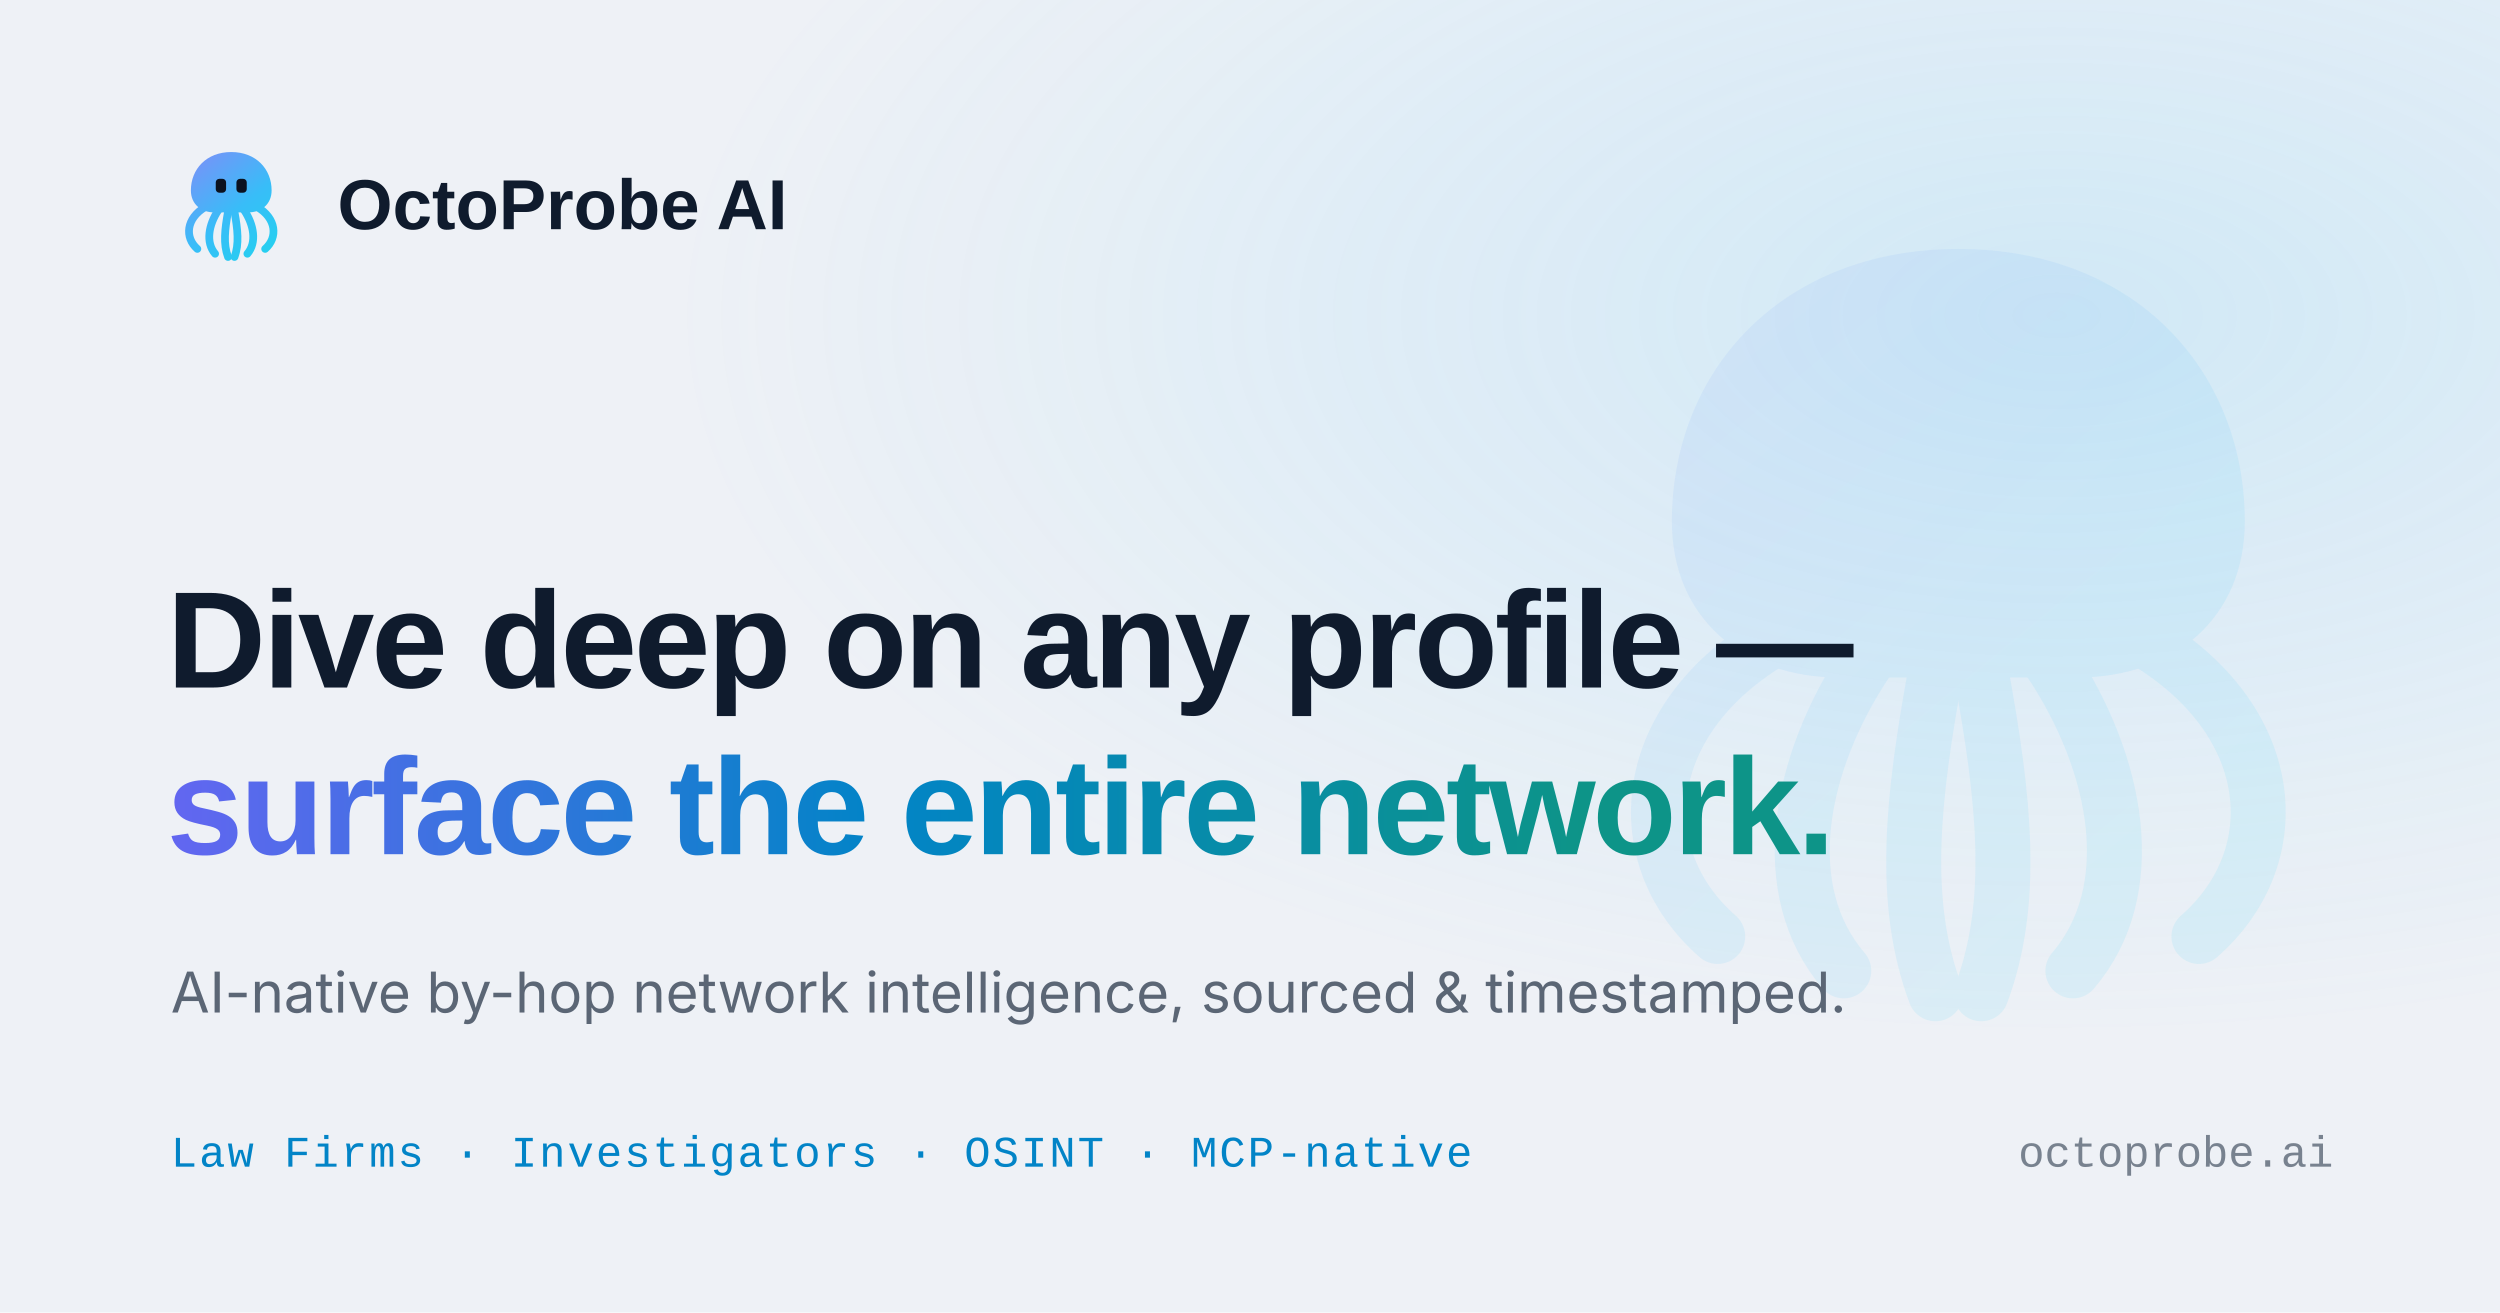
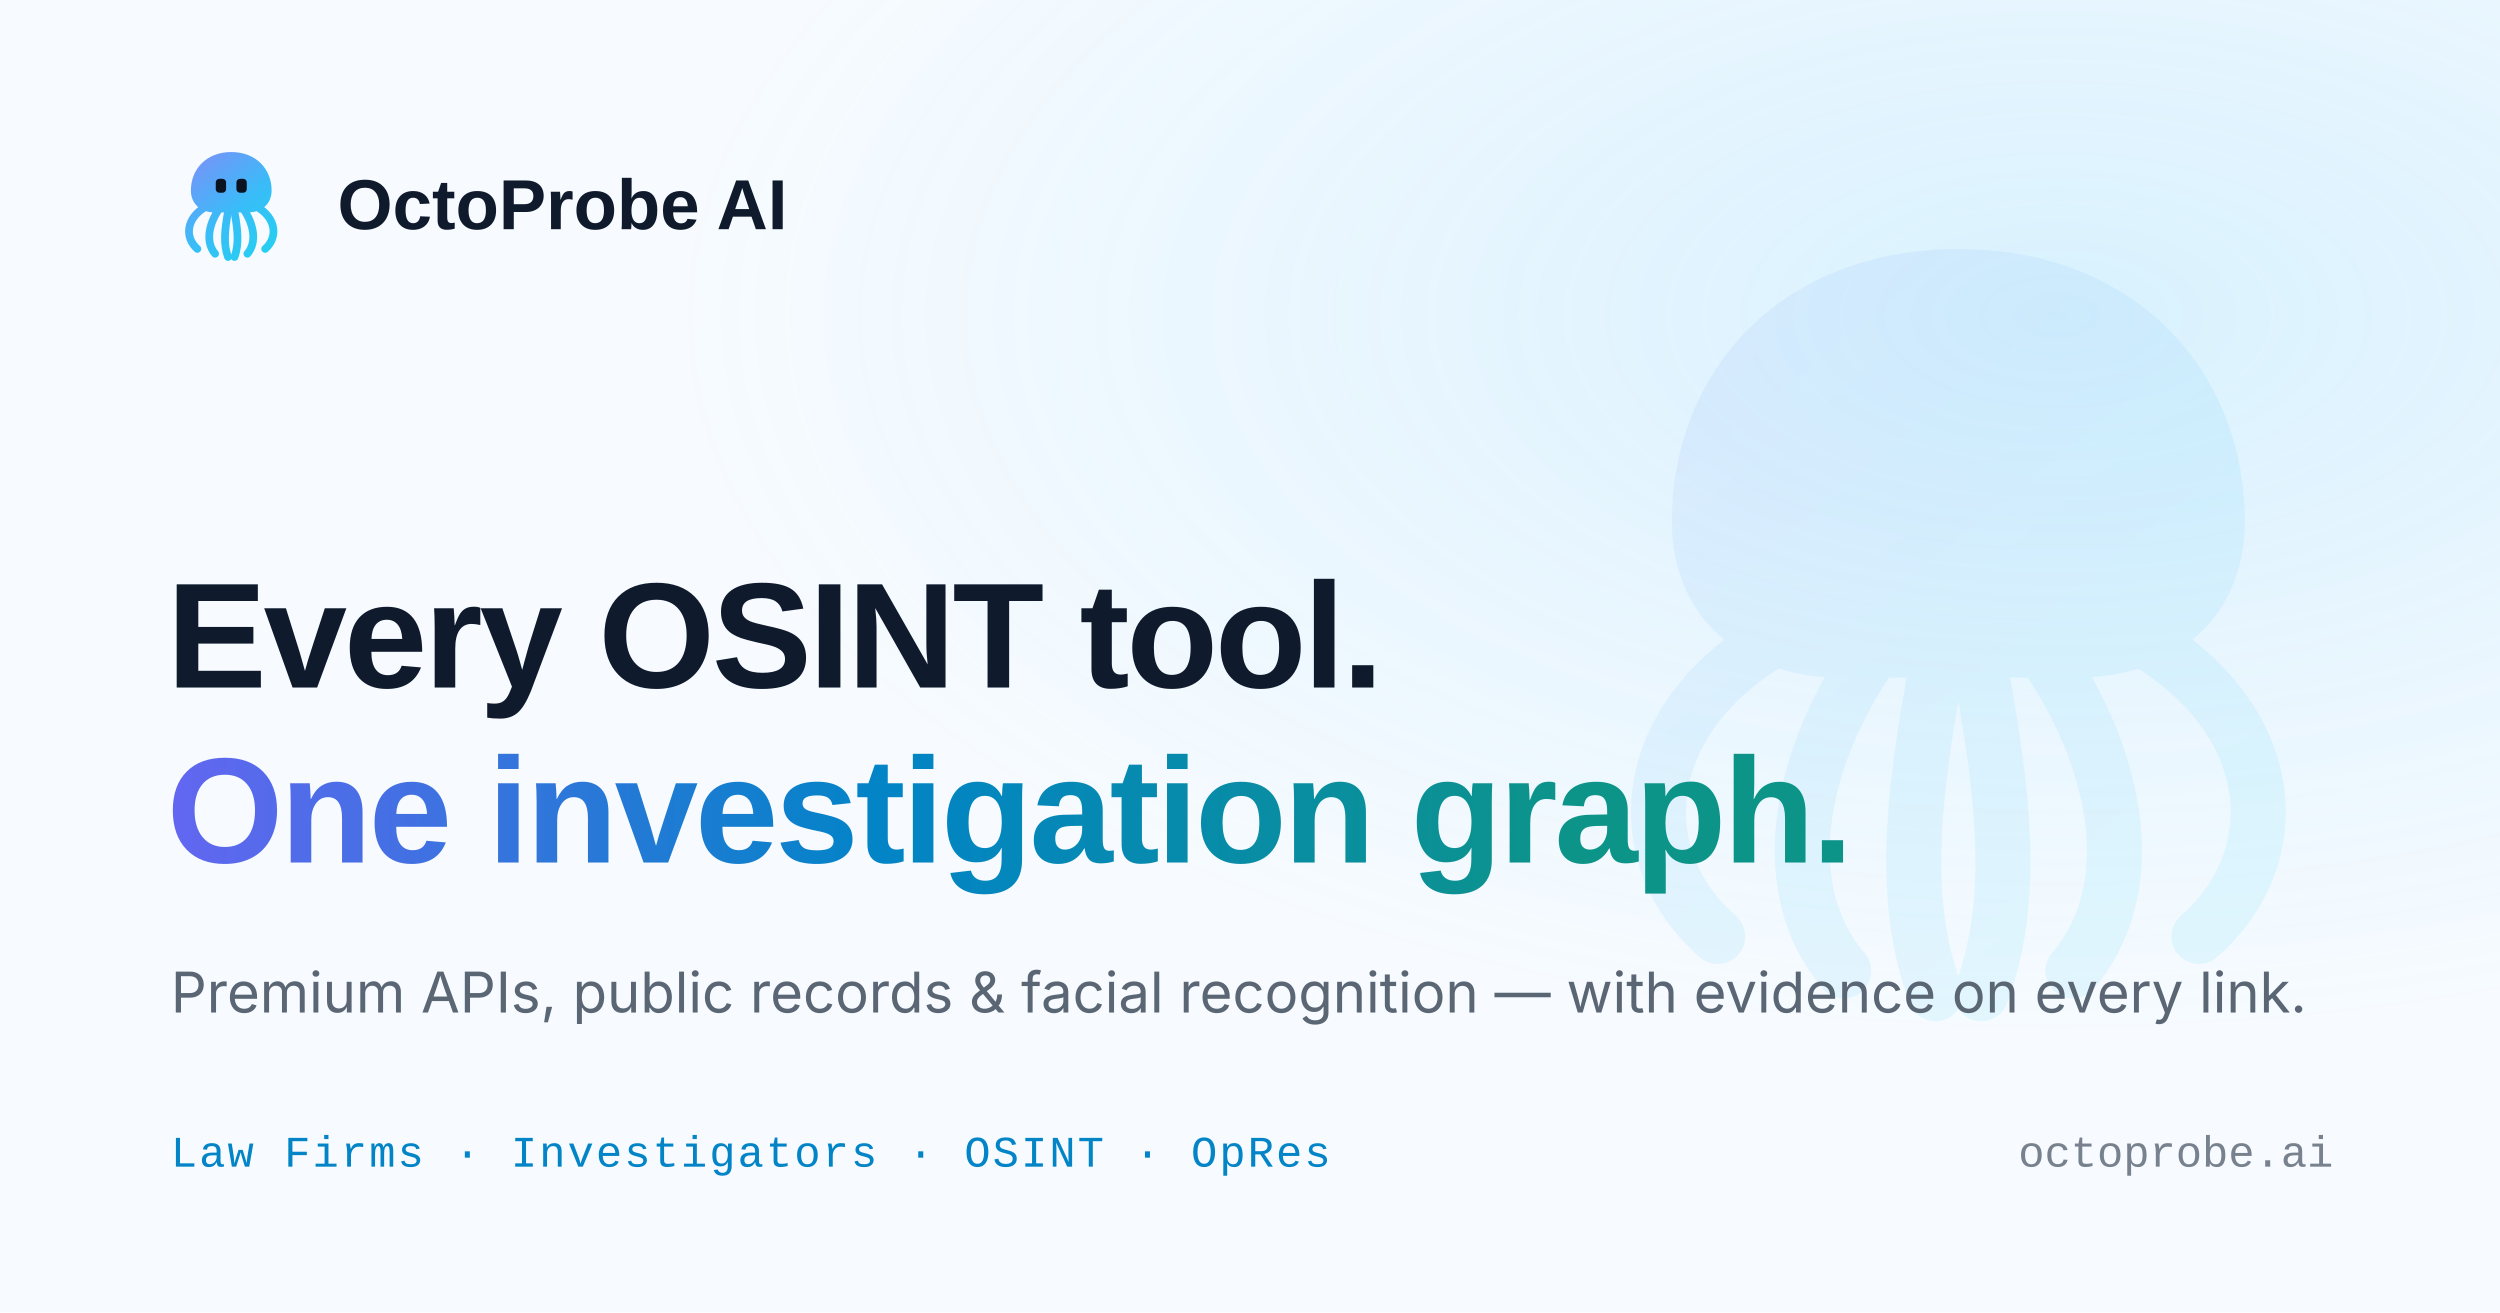
<svg xmlns="http://www.w3.org/2000/svg" viewBox="0 0 1200 630" width="1200" height="630" fill="none">
  <defs>
    <linearGradient id="g1" x1="6" y1="4" x2="34" y2="38" gradientUnits="userSpaceOnUse">
      <stop offset="0" stop-color="#818cf8" />
      <stop offset=".55" stop-color="#38bdf8" />
      <stop offset="1" stop-color="#22d3ee" />
    </linearGradient>
    <linearGradient id="gtext" x1="80" y1="360" x2="760" y2="360" gradientUnits="userSpaceOnUse">
      <stop offset="0" stop-color="#6366f1" />
      <stop offset=".5" stop-color="#0284c7" />
      <stop offset="1" stop-color="#0d9488" />
    </linearGradient>
    <radialGradient id="glow" cx="82%" cy="24%" r="55%">
      <stop offset="0" stop-color="#38bdf8" stop-opacity=".16" />
      <stop offset="1" stop-color="#38bdf8" stop-opacity="0" />
    </radialGradient>
  </defs>
-   <rect width="1200" height="630" fill="#eef1f6" />
+   <rect width="1200" height="630" fill="#f7fbff" />
  <rect width="1200" height="630" fill="url(#glow)" />
  <g transform="translate(720 70) scale(11)" opacity=".10">
    <g stroke="url(#g1)" stroke-width="2.4" stroke-linecap="round">
      <path d="M12 21.5 C6 25 5.5 31 9.5 34.5" />
      <path d="M16 22.5 C13 27 12 32.5 15 36" />
      <path d="M19 23 C18 28.5 17.5 33 19 37" />
      <path d="M28 21.5 C34 25 34.5 31 30.5 34.5" />
      <path d="M24 22.5 C27 27 28 32.5 25 36" />
      <path d="M21 23 C22 28.5 22.5 33 21 37" />
    </g>
    <path d="M20 4.5 C12.3 4.5 7.5 9.8 7.5 16.4 C7.5 20.6 10.6 23.2 14.8 23.2 L25.2 23.2 C29.4 23.2 32.5 20.6 32.5 16.4 C32.5 9.8 27.7 4.5 20 4.5 Z" fill="url(#g1)" />
  </g>
  <g transform="translate(80 66)">
    <g transform="scale(1.55)">
      <g stroke="url(#g1)" stroke-width="2.4" stroke-linecap="round">
        <path d="M12 21.5 C6 25 5.5 31 9.5 34.5" />
        <path d="M16 22.5 C13 27 12 32.5 15 36" />
        <path d="M19 23 C18 28.5 17.5 33 19 37" />
        <path d="M28 21.5 C34 25 34.5 31 30.5 34.5" />
        <path d="M24 22.5 C27 27 28 32.5 25 36" />
        <path d="M21 23 C22 28.5 22.5 33 21 37" />
      </g>
      <path d="M20 4.5 C12.3 4.5 7.5 9.8 7.5 16.4 C7.5 20.6 10.6 23.2 14.8 23.2 L25.2 23.2 C29.4 23.2 32.5 20.6 32.5 16.4 C32.5 9.8 27.7 4.5 20 4.5 Z" fill="url(#g1)" />
      <rect x="15.2" y="12.8" width="3.2" height="4.3" rx="1.1" fill="#0b1220" />
      <rect x="21.6" y="12.8" width="3.2" height="4.3" rx="1.1" fill="#0b1220" />
    </g>
    <text x="82" y="44" font-family="'Space Grotesk',Arial,sans-serif" font-size="34" font-weight="700" fill="#0f1b2d">OctoProbe AI</text>
  </g>
-   <text x="80" y="330" font-family="'Space Grotesk',Arial,sans-serif" font-size="66" font-weight="700" letter-spacing="-1.5" fill="#0f1b2d">Dive deep on any profile —</text>
-   <text x="80" y="410" font-family="'Space Grotesk',Arial,sans-serif" font-size="66" font-weight="700" letter-spacing="-1.5" fill="url(#gtext)">surface the entire network.</text>
-   <text x="82" y="486" font-family="'Inter',Arial,sans-serif" font-size="27" fill="#5b6675">AI-native by-hop network intelligence, sourced &amp; timestamped.</text>
-   <text x="82" y="560" font-family="'JetBrains Mono','Courier New',monospace" font-size="21" letter-spacing="1" fill="#0284c7">Law Firms · Investigators · OSINT · MCP-native</text>
+   <text x="80" y="330" font-family="'Space Grotesk',Arial,sans-serif" font-size="72" font-weight="700" letter-spacing="-1.5" fill="#0f1b2d">Every OSINT tool.</text>
+   <text x="80" y="414" font-family="'Space Grotesk',Arial,sans-serif" font-size="72" font-weight="700" letter-spacing="-1.5" fill="url(#gtext)">One investigation graph.</text>
+   <text x="82" y="486" font-family="'Inter',Arial,sans-serif" font-size="27" fill="#5b6675">Premium APIs, public records &amp; facial recognition — with evidence on every link.</text>
+   <text x="82" y="560" font-family="'JetBrains Mono','Courier New',monospace" font-size="21" letter-spacing="1" fill="#0284c7">Law Firms · Investigators · OSINT · OpRes</text>
  <text x="1120" y="560" text-anchor="end" font-family="'JetBrains Mono','Courier New',monospace" font-size="21" fill="#78828f">octoprobe.ai</text>
</svg>
